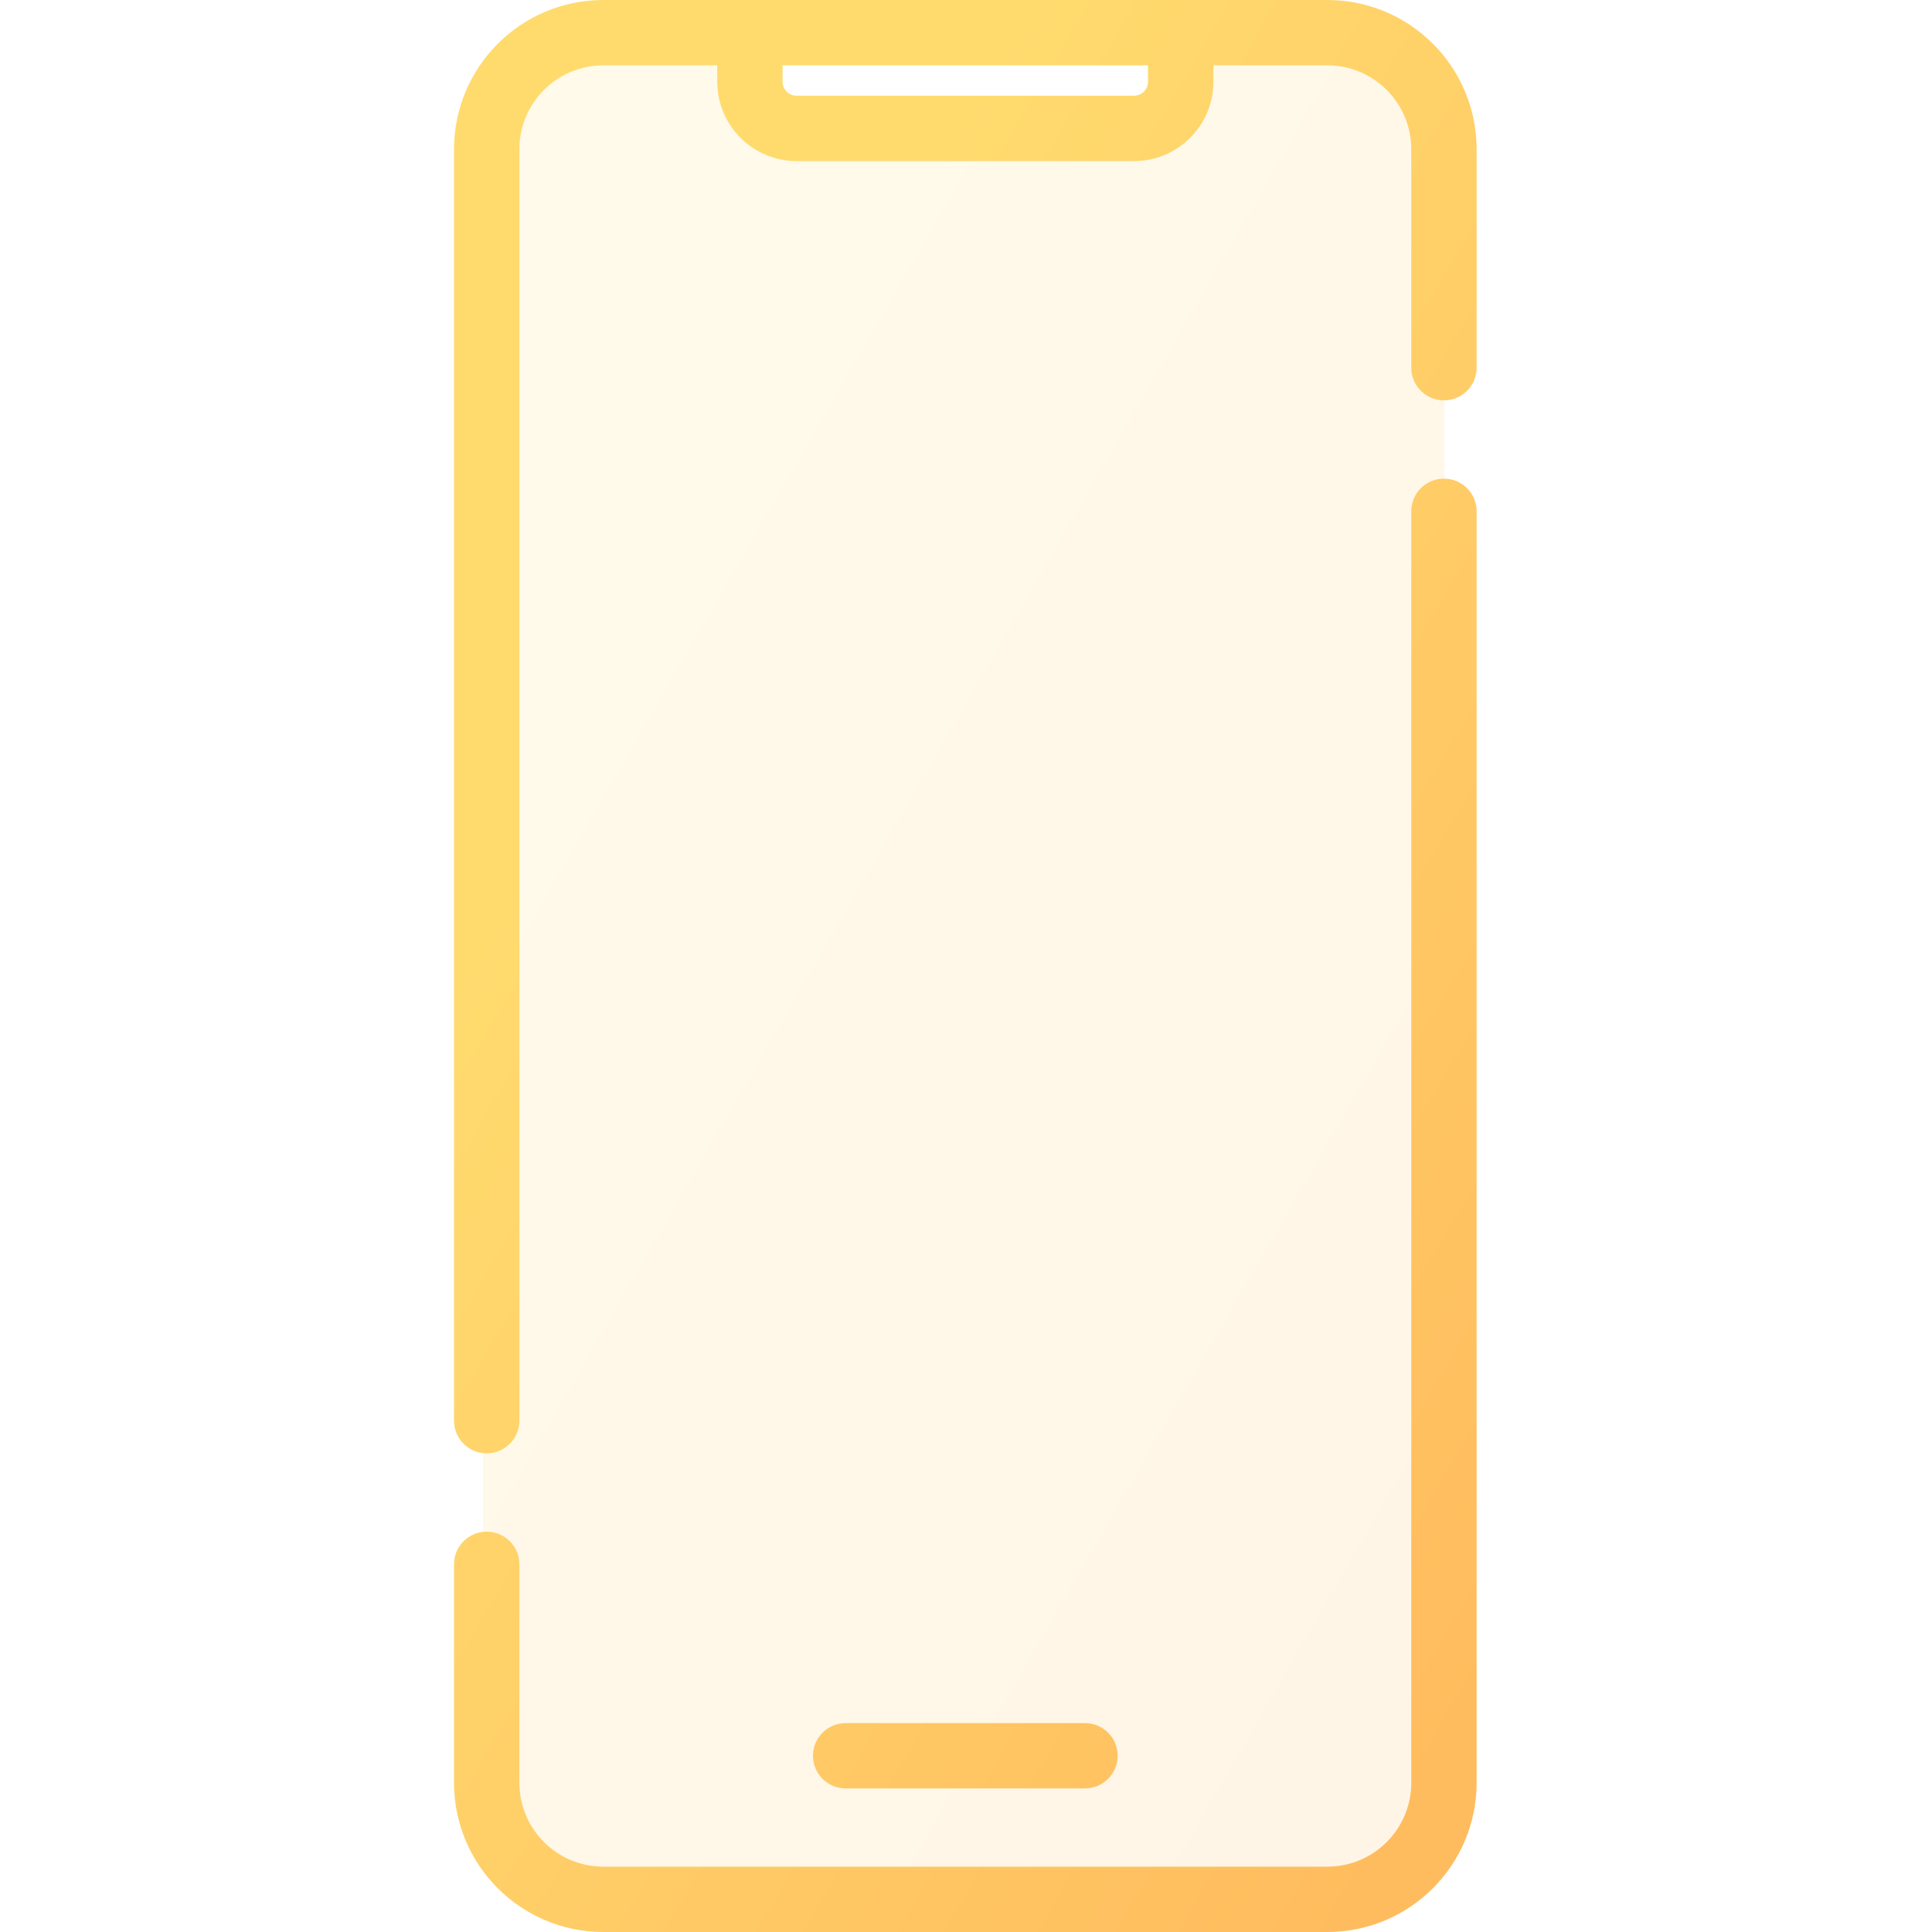
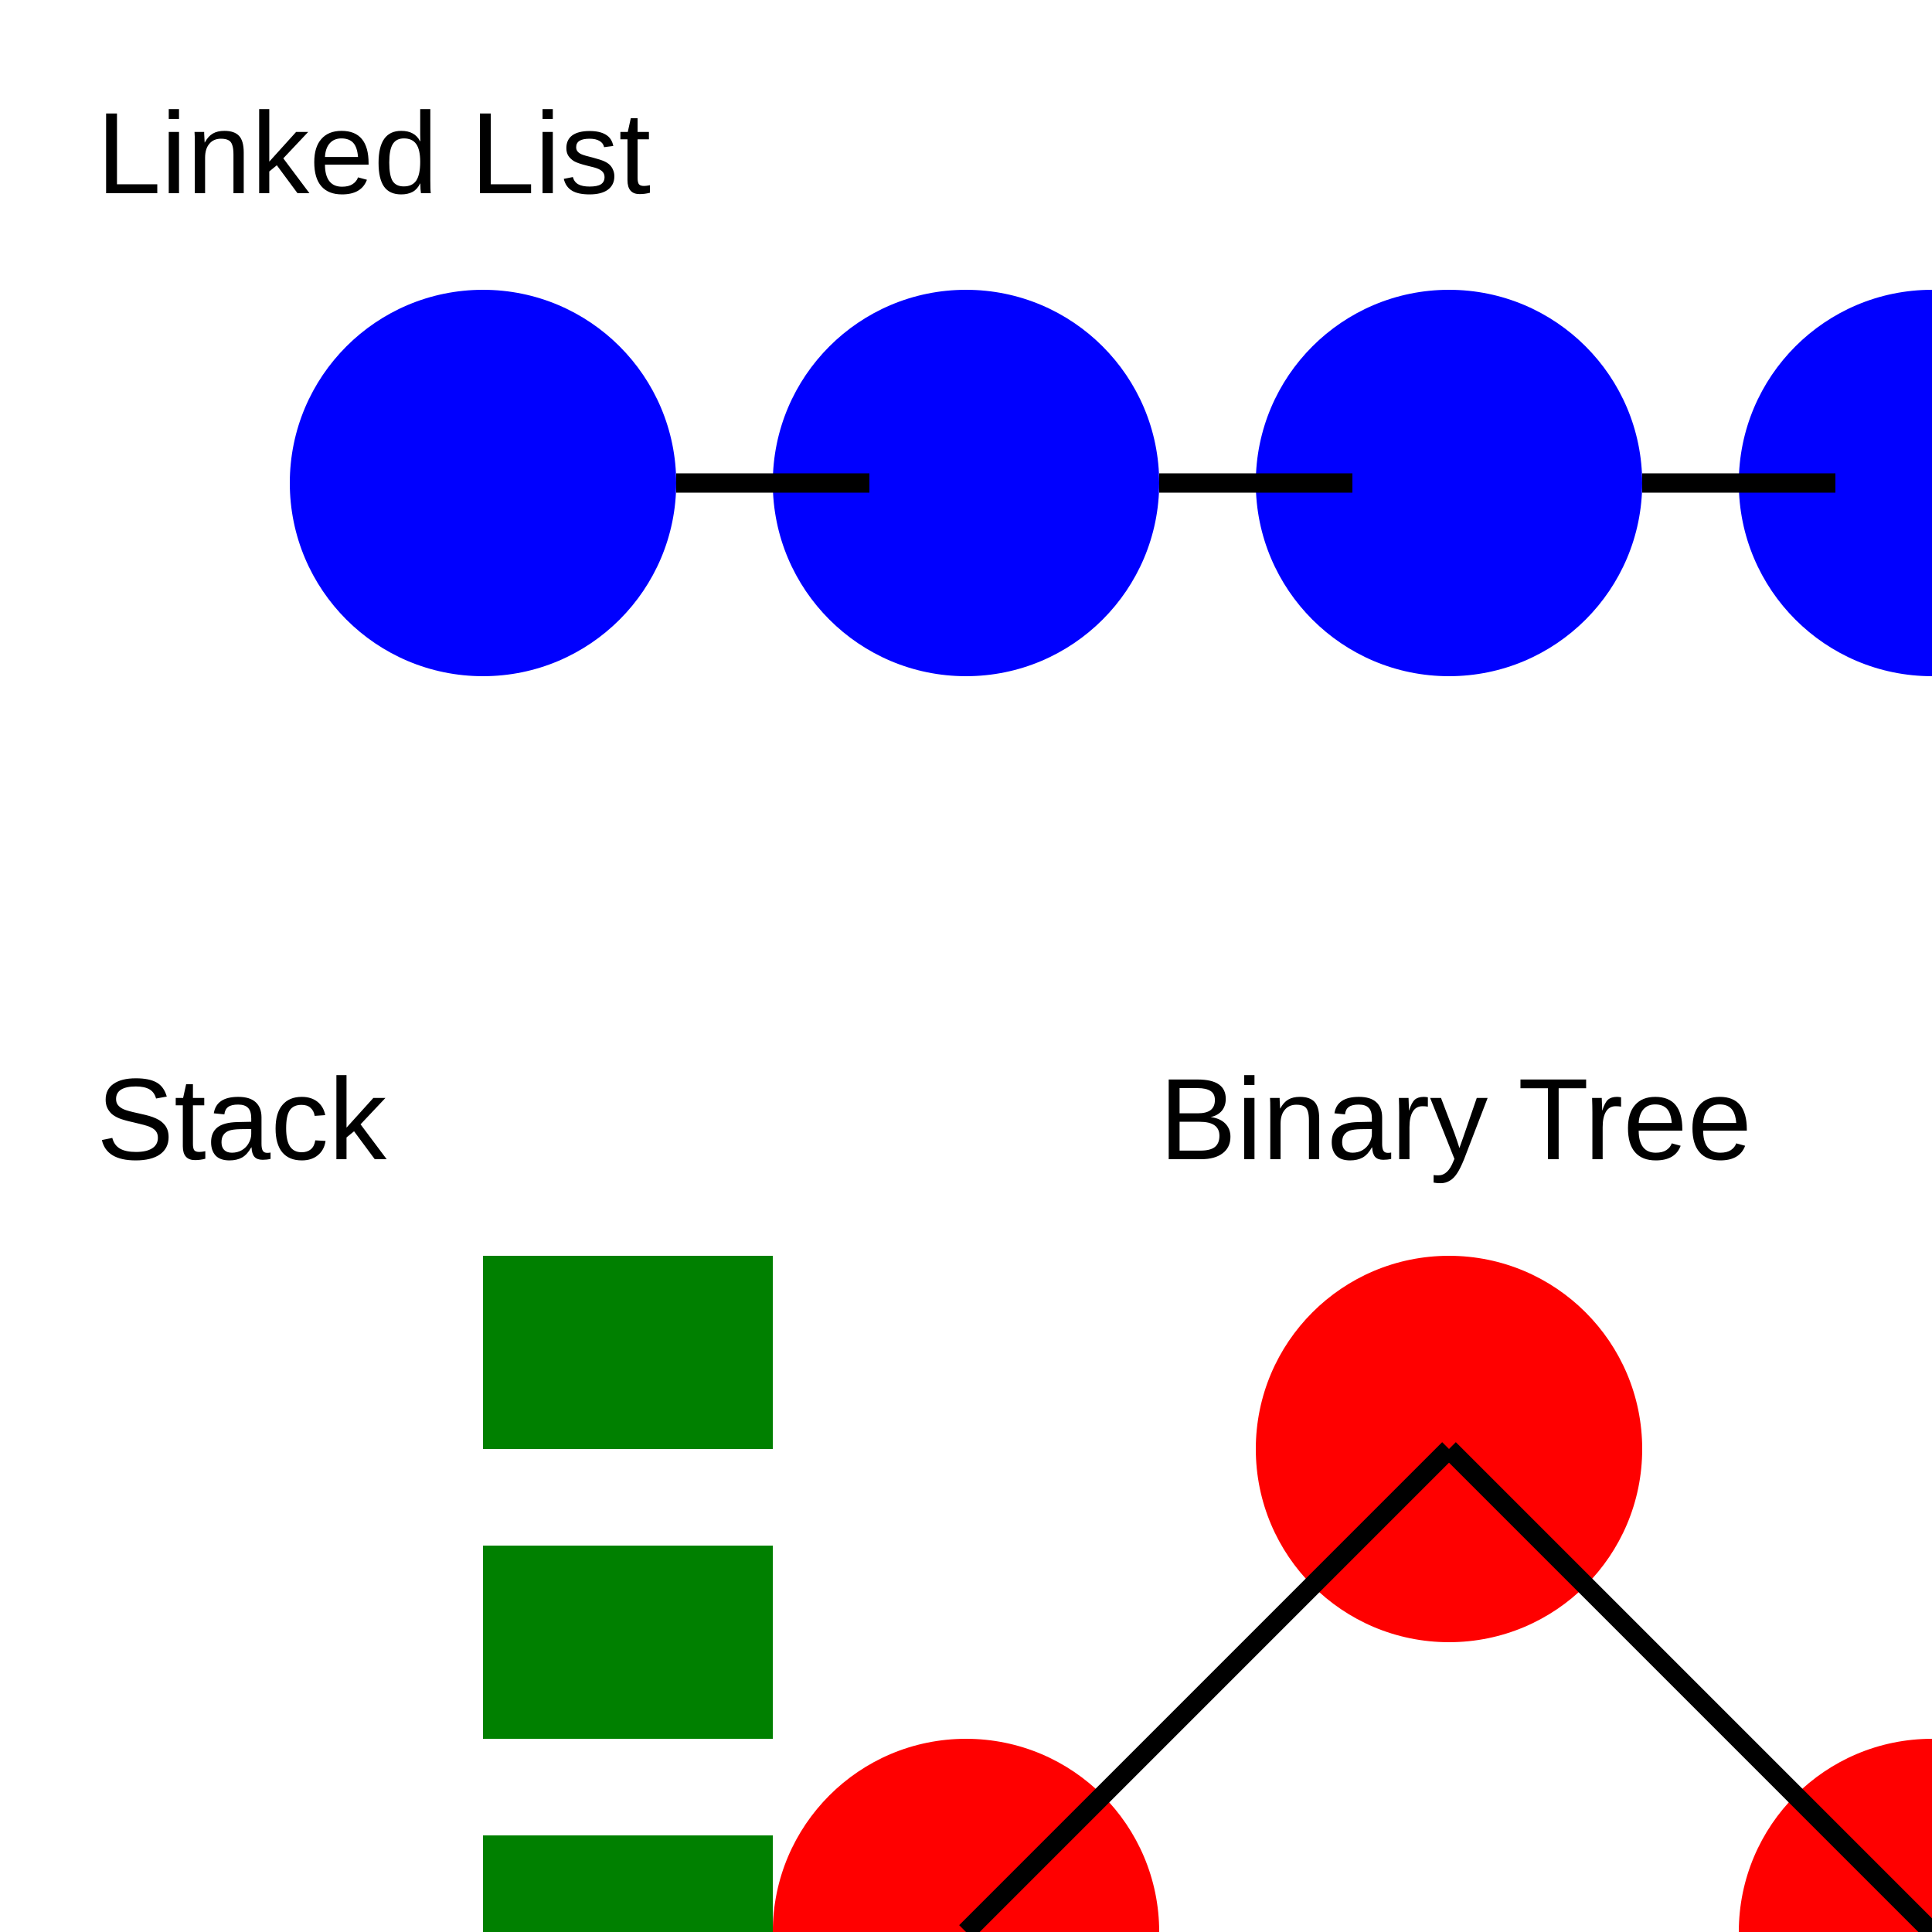
- <svg xmlns="http://www.w3.org/2000/svg" width="40" height="40" viewBox="0 0 22 40" fill="none">
-   <path opacity="0.15" fill-rule="evenodd" clip-rule="evenodd" d="M3 1C1.895 1 1 1.895 1 3V37C1 38.105 1.895 39 3 39H18.9C20.005 39 20.9 38.105 20.9 37V3C20.9 1.895 20.005 1 18.9 1H15.663V2H6.237V1H3Z" fill="url(#paint0_linear)" />
-   <path d="M8.509 35.675C8.135 35.675 7.832 35.977 7.832 36.351C7.832 36.724 8.135 37.027 8.509 37.027V35.675ZM13.463 37.027C13.837 37.027 14.14 36.724 14.14 36.351C14.14 35.977 13.837 35.675 13.463 35.675V37.027ZM0.4 29.414C0.4 29.788 0.703 30.09 1.076 30.09C1.45 30.09 1.753 29.788 1.753 29.414H0.4ZM1.753 32.387C1.753 32.013 1.45 31.711 1.076 31.711C0.703 31.711 0.4 32.013 0.4 32.387H1.753ZM20.219 7.613C20.219 7.987 20.522 8.289 20.895 8.289C21.269 8.289 21.572 7.987 21.572 7.613H20.219ZM21.572 10.586C21.572 10.212 21.269 9.91 20.895 9.91C20.522 9.91 20.219 10.212 20.219 10.586H21.572ZM18.48 38.647H3.492V40H18.48V38.647ZM3.492 1.353H6.527V0H3.492V1.353ZM5.85 1.692H7.203V0.676H5.85V1.692ZM7.493 3.335H14.479V1.982H7.493V3.335ZM6.527 1.353H15.445V0H6.527V1.353ZM15.445 1.353H18.48V0H15.445V1.353ZM16.122 1.692V0.676H14.769V1.692H16.122ZM8.509 37.027H13.463V35.675H8.509V37.027ZM1.753 29.414V3.092H0.4V29.414H1.753ZM1.753 36.908V32.387H0.4V36.908H1.753ZM20.219 3.092V7.613H21.572V3.092H20.219ZM20.219 10.586V36.908H21.572V10.586H20.219ZM14.479 3.335C15.386 3.335 16.122 2.599 16.122 1.692H14.769C14.769 1.852 14.639 1.982 14.479 1.982V3.335ZM3.492 38.647C2.531 38.647 1.753 37.869 1.753 36.908H0.4C0.4 38.616 1.784 40 3.492 40V38.647ZM18.48 40C20.188 40 21.572 38.616 21.572 36.908H20.219C20.219 37.869 19.441 38.647 18.48 38.647V40ZM18.48 1.353C19.441 1.353 20.219 2.131 20.219 3.092H21.572C21.572 1.384 20.188 0 18.48 0V1.353ZM5.85 1.692C5.85 2.599 6.586 3.335 7.493 3.335V1.982C7.333 1.982 7.203 1.852 7.203 1.692H5.85ZM3.492 0C1.784 0 0.4 1.384 0.4 3.092H1.753C1.753 2.131 2.531 1.353 3.492 1.353V0Z" fill="url(#paint1_linear)" />
-   <defs>
-     <linearGradient id="paint0_linear" x1="2.128" y1="1" x2="30.702" y2="17.524" gradientUnits="userSpaceOnUse">
-       <stop offset="0.259" stop-color="#FFDB6E" />
-       <stop offset="1" stop-color="#FFBC5E" />
-     </linearGradient>
-     <linearGradient id="paint1_linear" x1="1.6" y1="8.08974e-07" x2="31.837" y2="17.673" gradientUnits="userSpaceOnUse">
-       <stop offset="0.259" stop-color="#FFDB6E" />
-       <stop offset="1" stop-color="#FFBC5E" />
-     </linearGradient>
-   </defs>
+ <svg xmlns="http://www.w3.org/2000/svg" width="200" height="200">
+   <text x="10" y="20" font-family="Arial" font-size="12" fill="black">Linked List</text>
+   <circle cx="50" cy="50" r="20" fill="blue" />
+   <circle cx="100" cy="50" r="20" fill="blue" />
+   <circle cx="150" cy="50" r="20" fill="blue" />
+   <circle cx="200" cy="50" r="20" fill="blue" />
+   <line x1="70" y1="50" x2="90" y2="50" stroke="black" stroke-width="2" />
+   <line x1="120" y1="50" x2="140" y2="50" stroke="black" stroke-width="2" />
+   <line x1="170" y1="50" x2="190" y2="50" stroke="black" stroke-width="2" />
+   <text x="10" y="120" font-family="Arial" font-size="12" fill="black">Stack</text>
+   <rect x="50" y="130" width="30" height="20" fill="green" />
+   <rect x="50" y="160" width="30" height="20" fill="green" />
+   <rect x="50" y="190" width="30" height="20" fill="green" />
+   <text x="120" y="120" font-family="Arial" font-size="12" fill="black">Binary Tree</text>
+   <circle cx="150" cy="150" r="20" fill="red" />
+   <circle cx="100" cy="200" r="20" fill="red" />
+   <circle cx="200" cy="200" r="20" fill="red" />
+   <line x1="150" y1="150" x2="100" y2="200" stroke="black" stroke-width="2" />
+   <line x1="150" y1="150" x2="200" y2="200" stroke="black" stroke-width="2" />
</svg>
